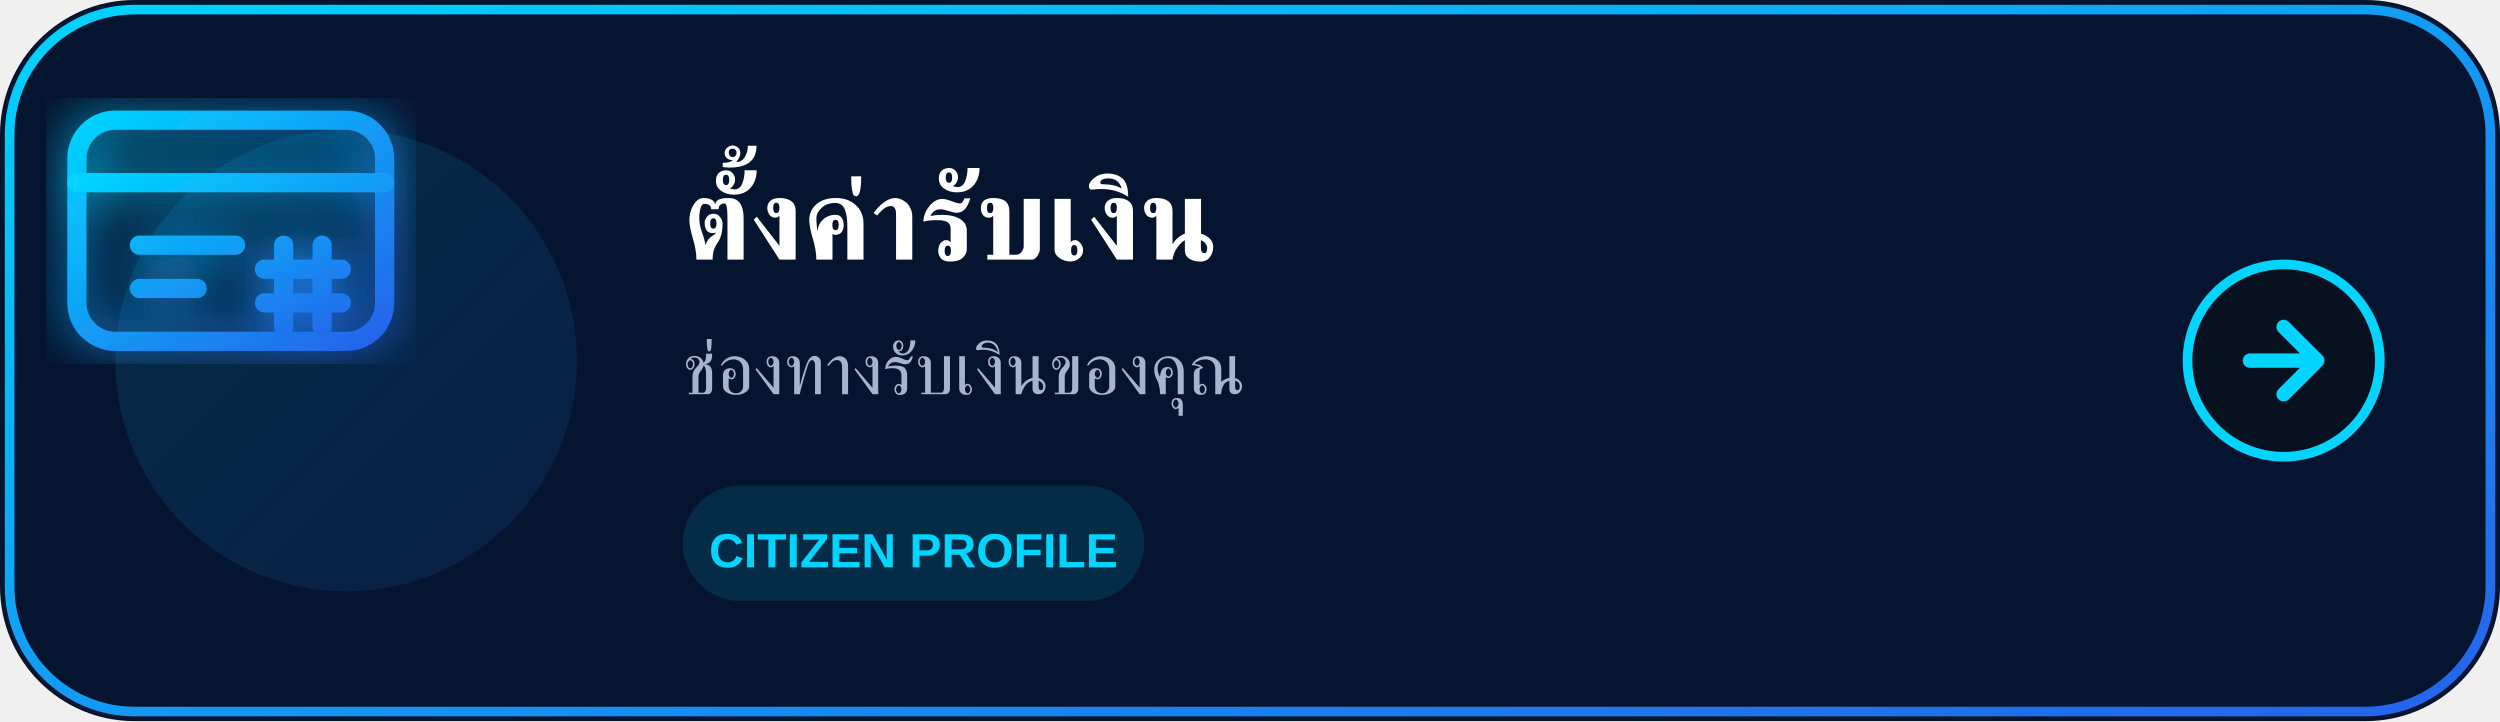
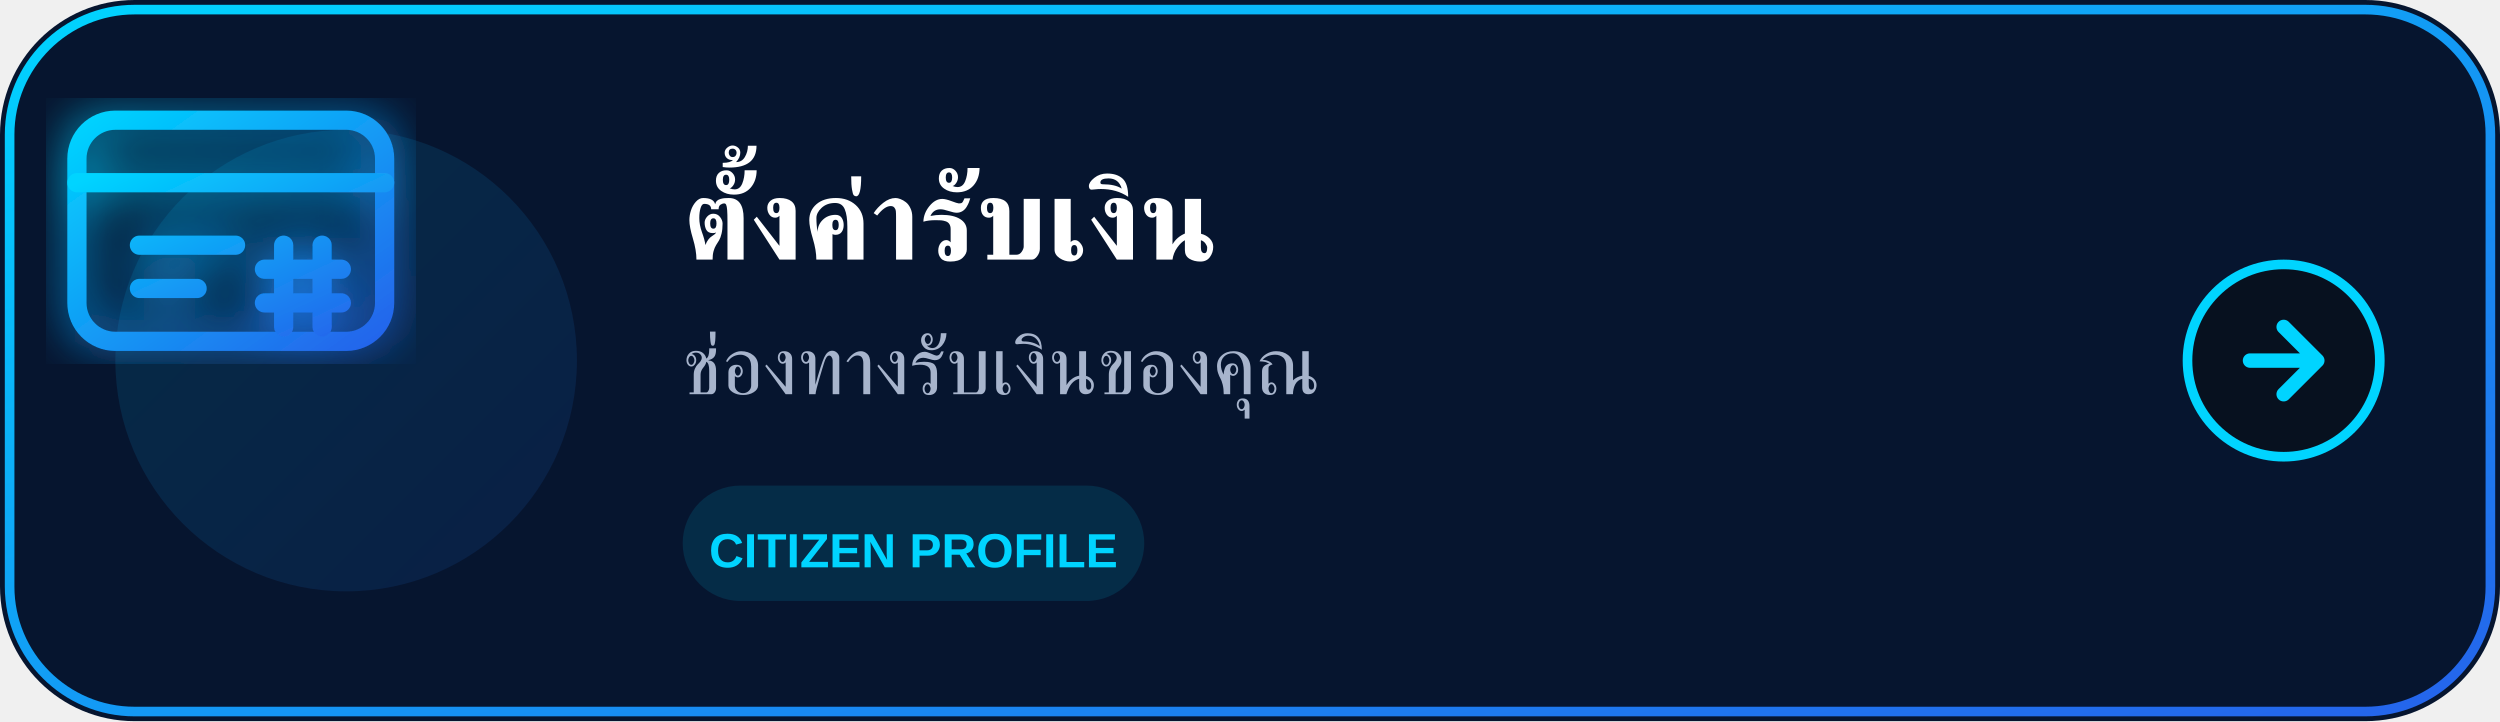
<svg xmlns="http://www.w3.org/2000/svg" viewBox="0 0 520 150">
  <defs>
    <linearGradient id="g" x1="0" y1="0" x2="1" y2="1">
      <stop stop-color="#00D4FF" />
      <stop offset="1" stop-color="#2563EB" />
    </linearGradient>
    <filter id="glow">
      <feGaussianBlur stdDeviation="5" result="b" />
      <feMerge>
        <feMergeNode in="b" />
        <feMergeNode in="SourceGraphic" />
      </feMerge>
    </filter>
  </defs>
  <rect width="520" height="150" rx="28" fill="#06152F" />
  <rect x="2" y="2" width="516" height="146" rx="26" fill="none" stroke="url(#g)" stroke-width="2" />
  <circle cx="72" cy="75" r="48" fill="url(#g)" opacity=".12" />
  <g filter="url(#glow)">
    <rect x="16" y="25" width="64" height="46" rx="8" fill="none" stroke="url(#g)" stroke-width="4" />
    <path d="M16 38h64M29 51h20M29 60h12M59 51v17M67 51v17M55 56h16M55 63h16" stroke="url(#g)" stroke-width="4" stroke-linecap="round" />
  </g>
  <text x="142" y="54" fill="#fff" font-family="Arial,sans-serif" font-size="24" font-weight="900">ตั้งค่ารับเงิน</text>
-   <text x="142" y="82" fill="#A7B4CC" font-family="Arial,sans-serif" font-size="15">ช่องทางรับเงินของคุณ</text>
+   <text x="142" y="82" fill="#A7B4CC" font-family="Arial,sans-serif" font-size="17">ช่องทางรับเงินของคุณ</text>
  <rect x="142" y="101" width="96" height="24" rx="12" fill="#00D4FF" opacity=".12" />
  <text x="190" y="118" text-anchor="middle" fill="#00D4FF" font-family="Arial,sans-serif" font-size="10" font-weight="800">CITIZEN PROFILE</text>
  <circle cx="475" cy="75" r="20" fill="#07111F" stroke="#00D4FF" stroke-width="2" />
  <path d="M468 75h12M475 68l7 7-7 7" stroke="#00D4FF" stroke-width="3" fill="none" stroke-linecap="round" stroke-linejoin="round" />
</svg>
